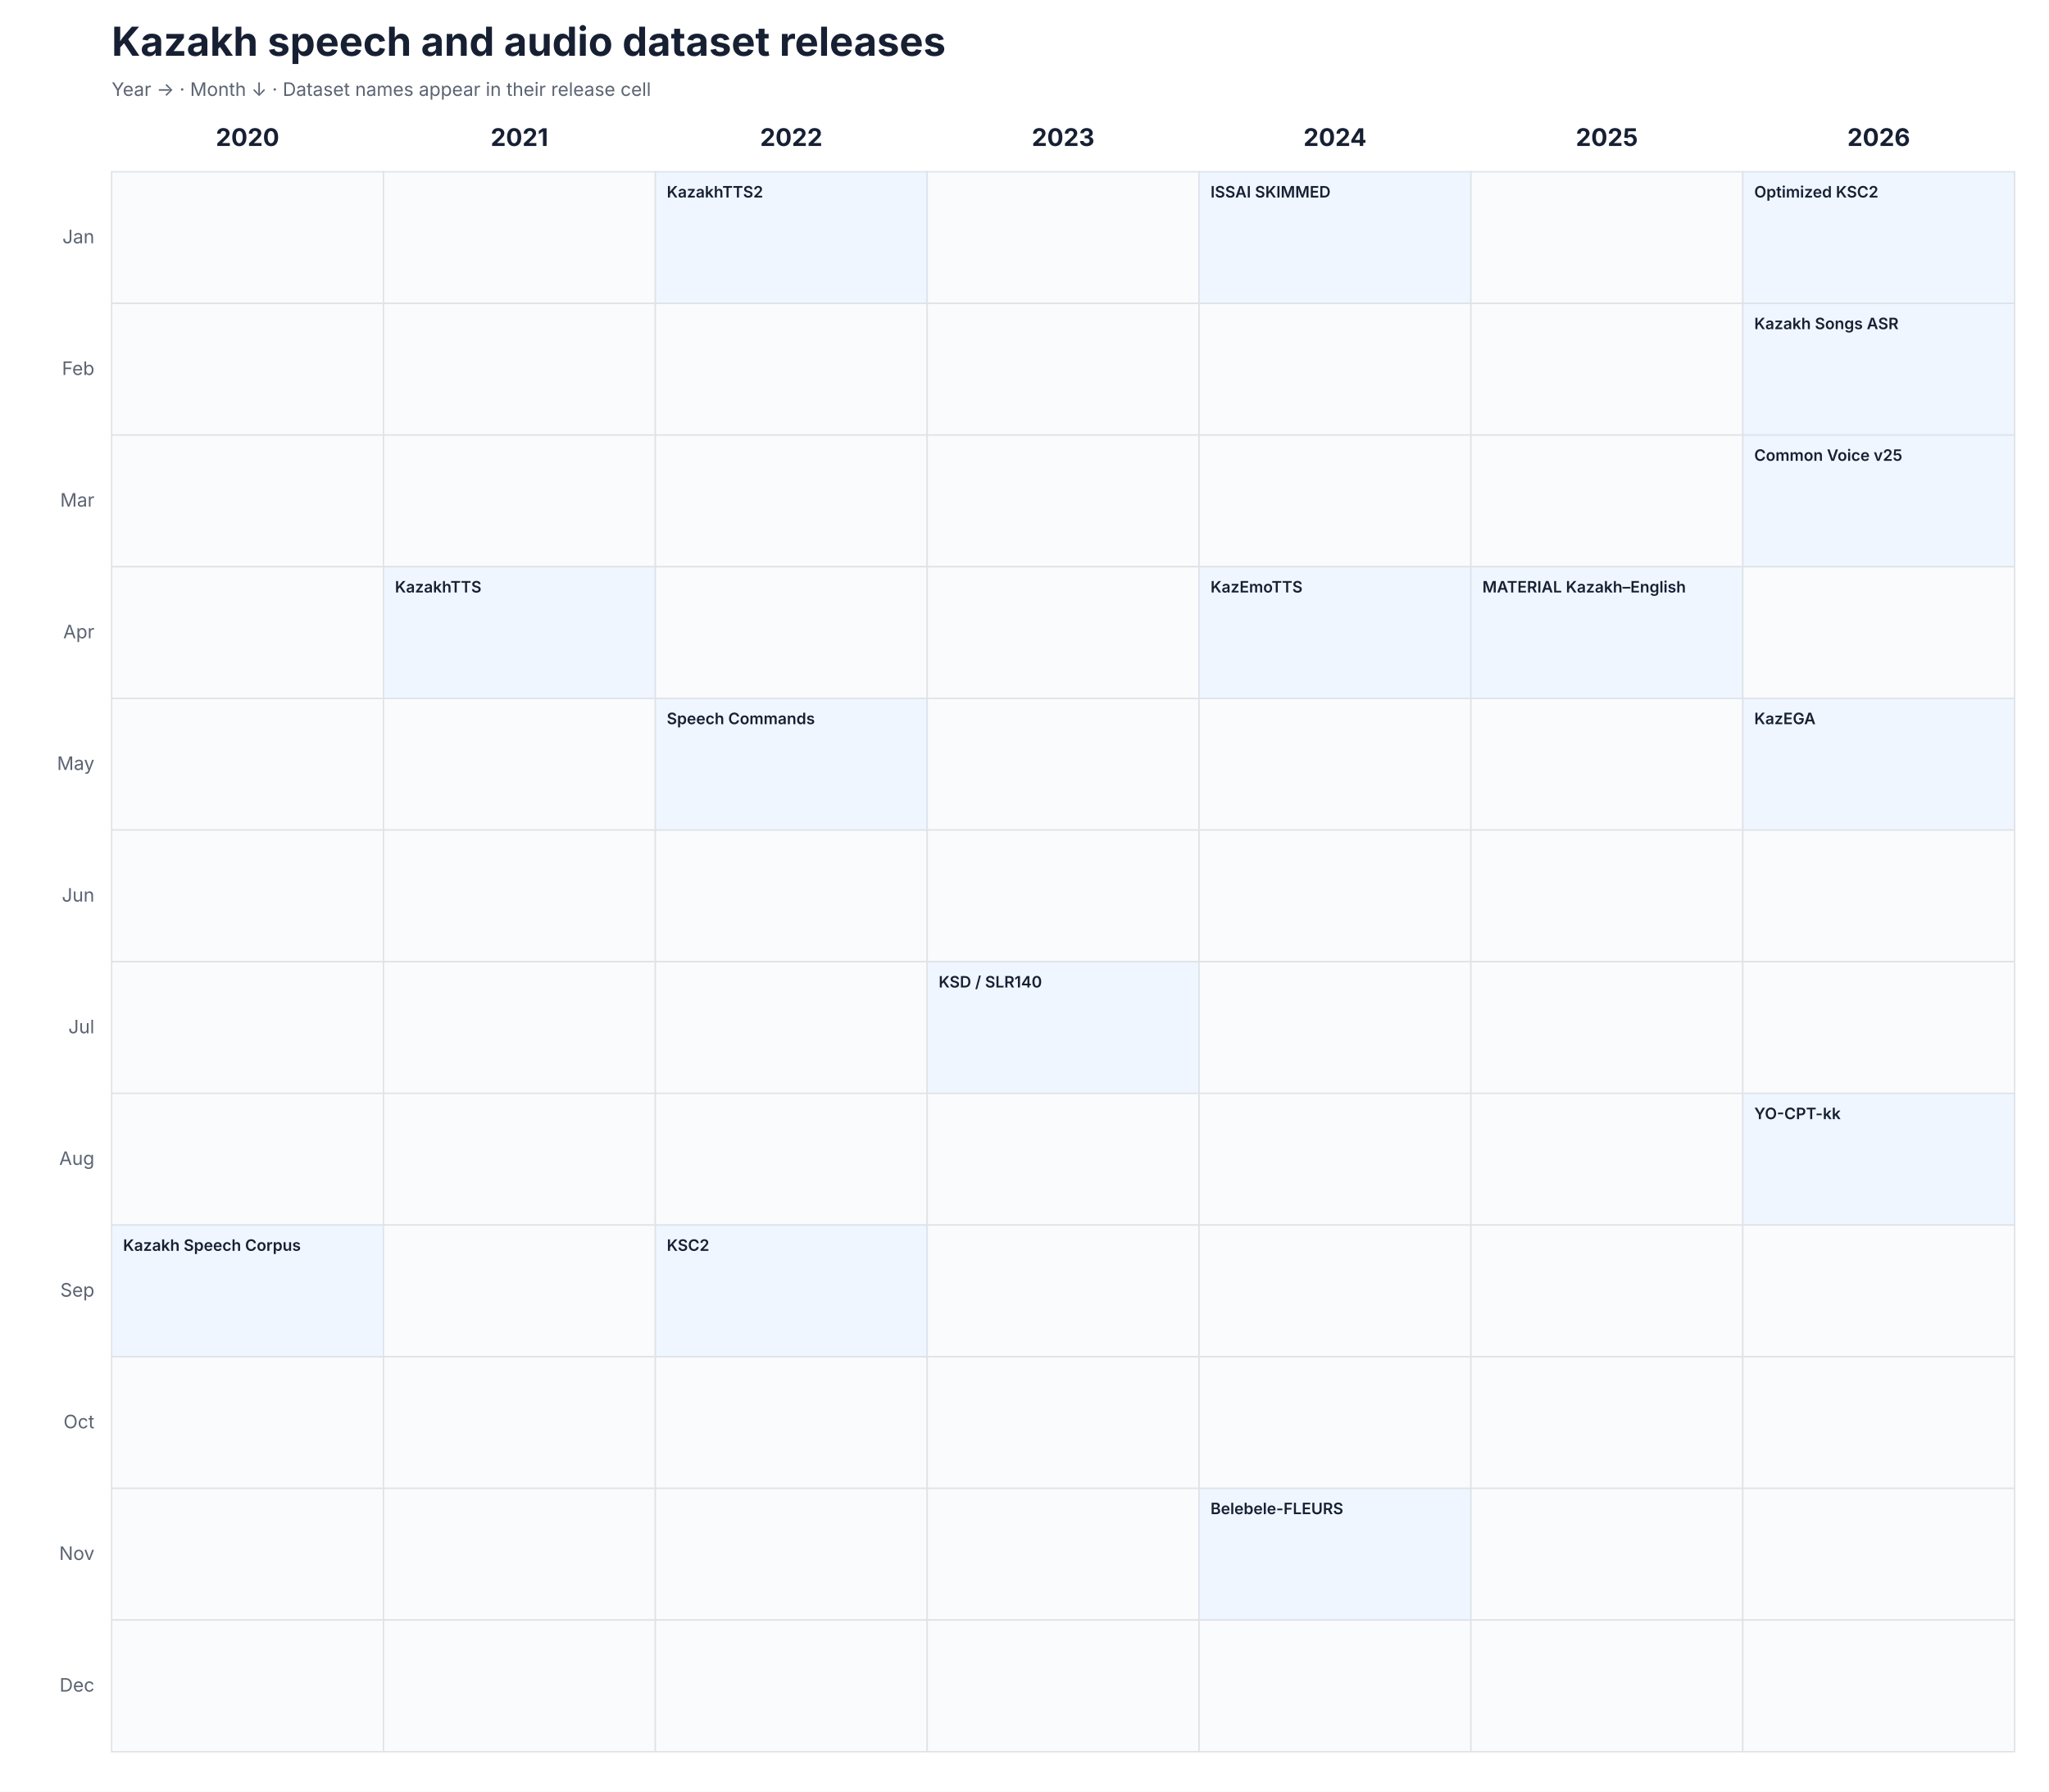
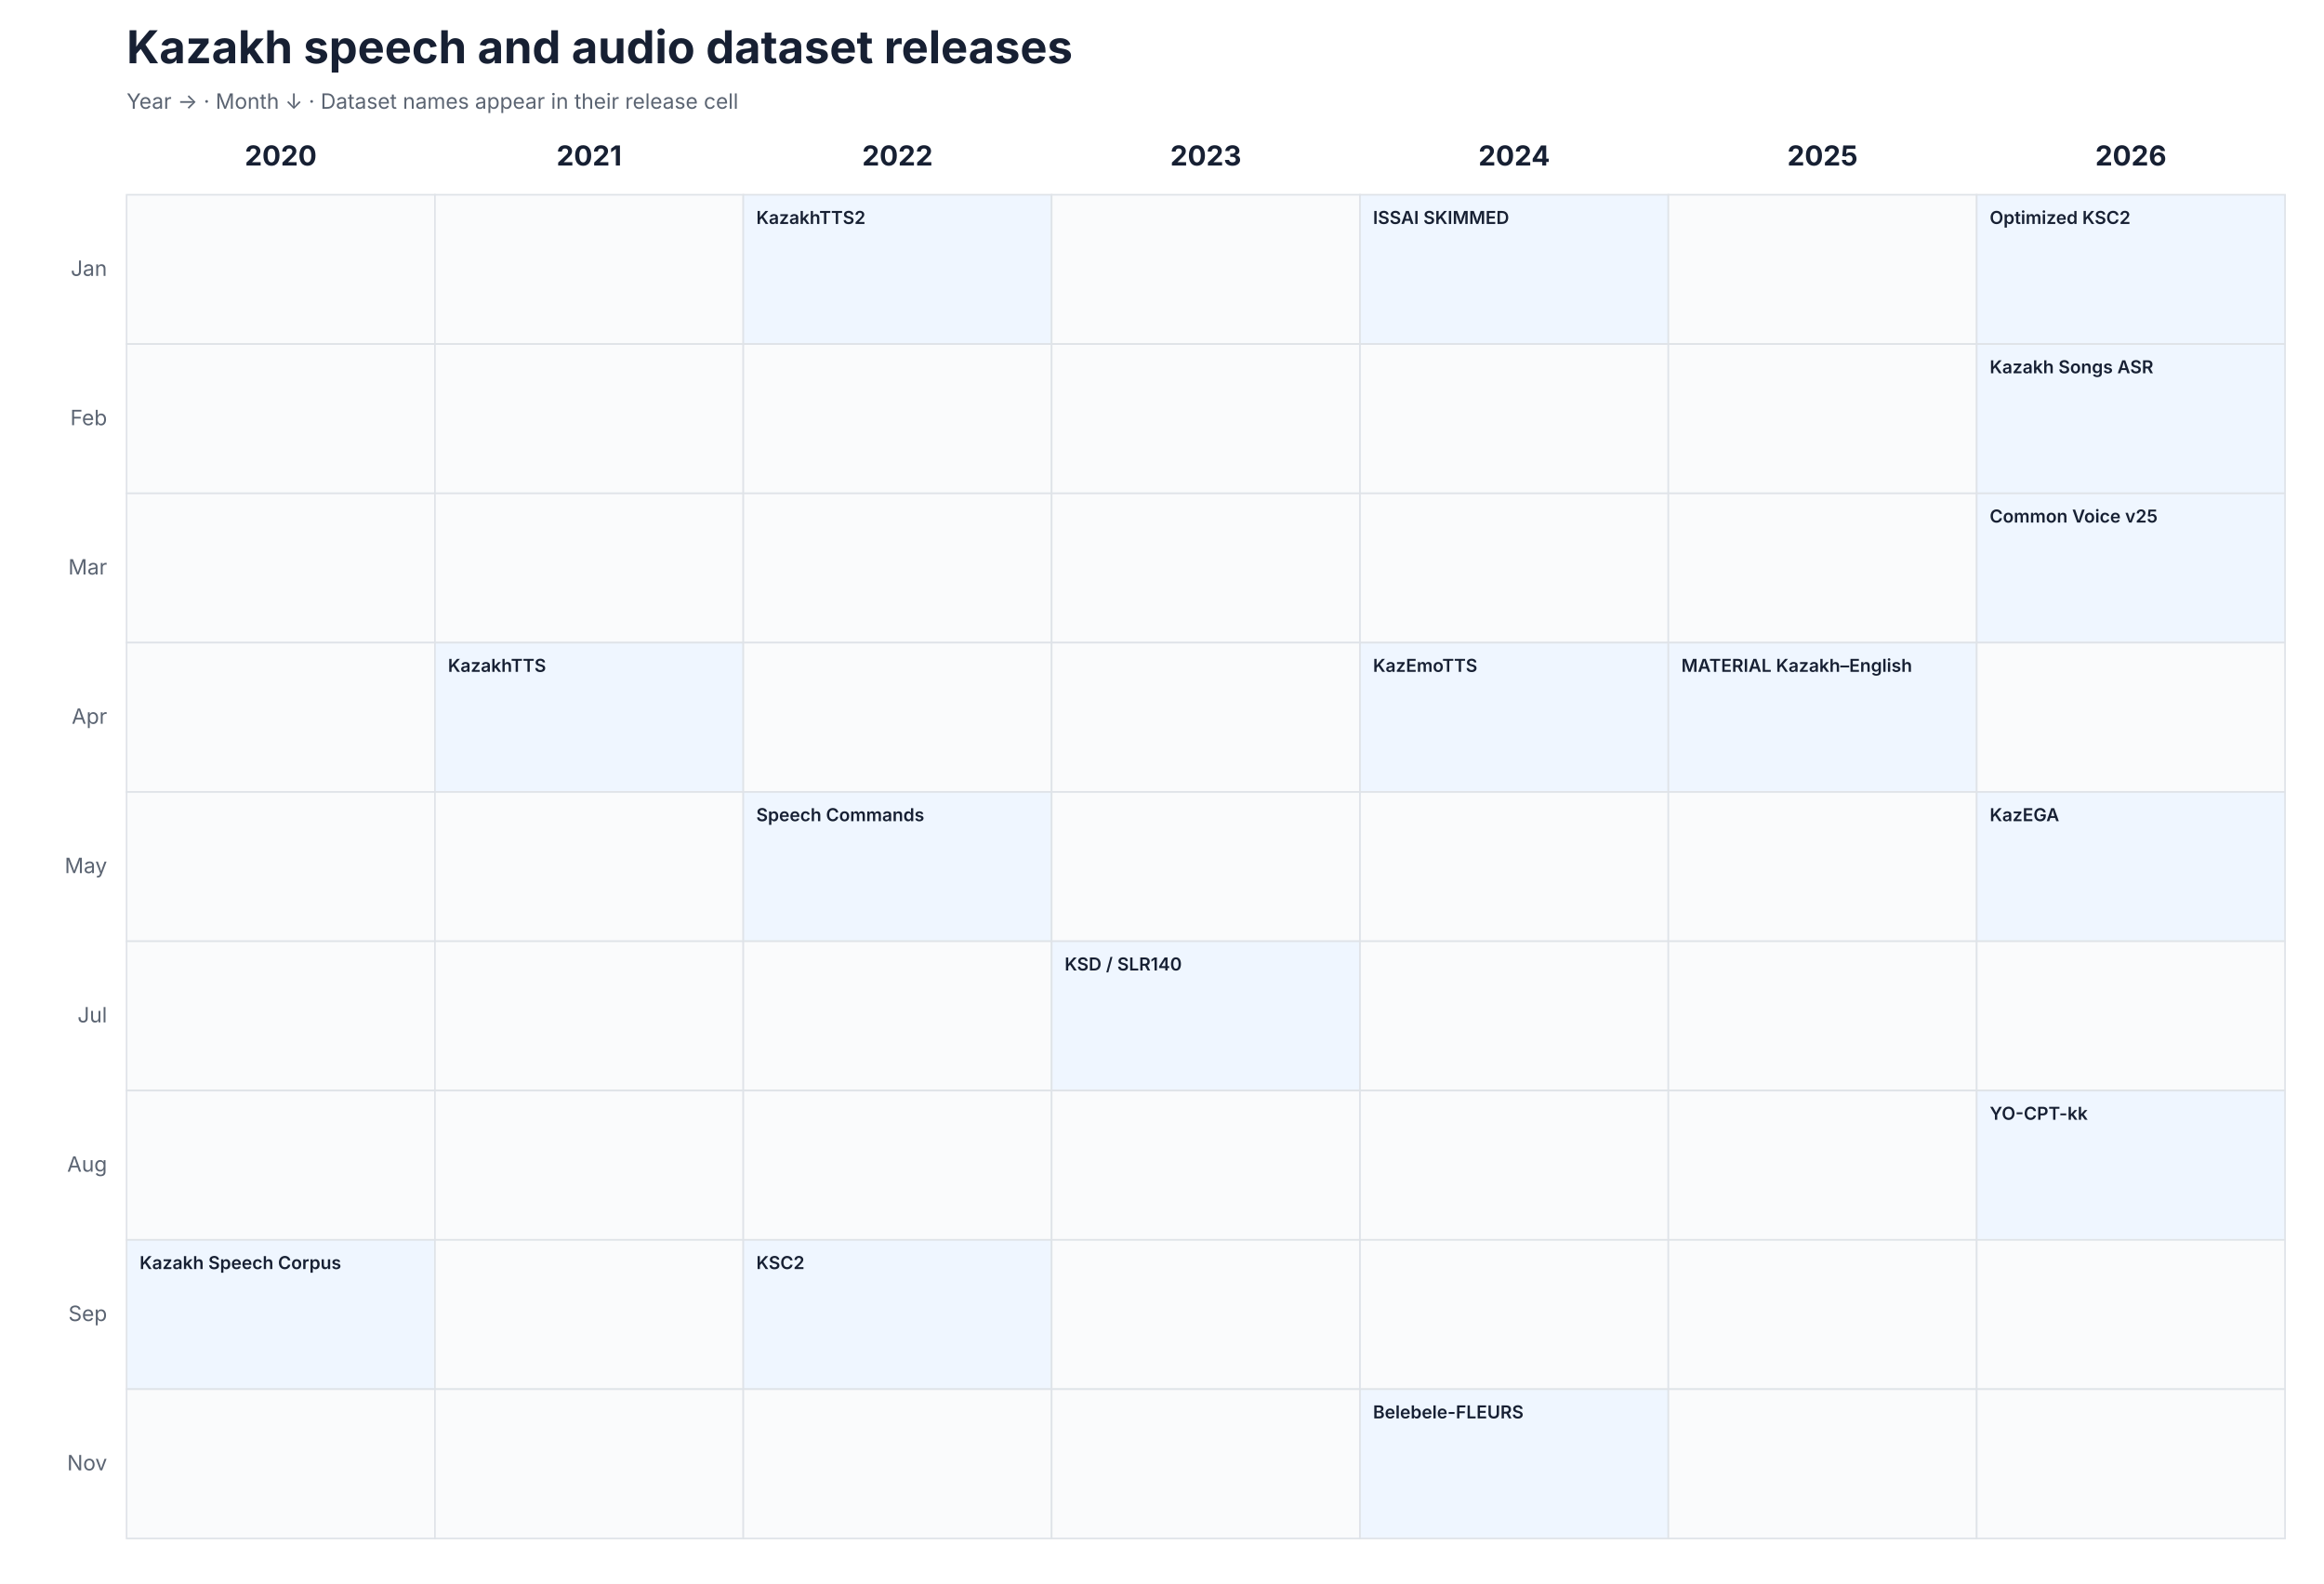
- <svg xmlns="http://www.w3.org/2000/svg" width="1432" height="1252" viewBox="0 0 1432 1252">
+ <svg xmlns="http://www.w3.org/2000/svg" width="1432" height="976" viewBox="0 0 1432 976">
  <rect width="100%" height="100%" fill="#fff" />
  <style>text{font-family:Inter,Segoe UI,Arial,sans-serif;fill:#172033}.title{font-size:28px;font-weight:700}.year{font-size:17px;font-weight:700}.month{font-size:13px;fill:#5b6472}.name{font-size:11px;font-weight:600}.cell{stroke:#dfe3e8;stroke-width:1}.filled{fill:#eff6ff}.empty{fill:#fafbfc}</style>
  <text x="78" y="39" class="title">Kazakh speech and audio dataset releases</text>
  <text x="78" y="67" class="month">Year → · Month ↓ · Dataset names appear in their release cell</text>
  <text x="173.0" y="102" text-anchor="middle" class="year">2020</text>
  <rect x="78" y="120" width="190" height="92" class="cell empty" />
  <rect x="78" y="212" width="190" height="92" class="cell empty" />
  <rect x="78" y="304" width="190" height="92" class="cell empty" />
  <rect x="78" y="396" width="190" height="92" class="cell empty" />
  <rect x="78" y="488" width="190" height="92" class="cell empty" />
  <rect x="78" y="580" width="190" height="92" class="cell empty" />
  <rect x="78" y="672" width="190" height="92" class="cell empty" />
-   <rect x="78" y="764" width="190" height="92" class="cell empty" />
-   <rect x="78" y="856" width="190" height="92" class="cell filled" />
-   <text x="86" y="874" class="name">Kazakh Speech Corpus</text>
-   <rect x="78" y="948" width="190" height="92" class="cell empty" />
-   <rect x="78" y="1040" width="190" height="92" class="cell empty" />
-   <rect x="78" y="1132" width="190" height="92" class="cell empty" />
+   <rect x="78" y="764" width="190" height="92" class="cell filled" />
+   <text x="86" y="782" class="name">Kazakh Speech Corpus</text>
+   <rect x="78" y="856" width="190" height="92" class="cell empty" />
  <text x="363.0" y="102" text-anchor="middle" class="year">2021</text>
  <rect x="268" y="120" width="190" height="92" class="cell empty" />
  <rect x="268" y="212" width="190" height="92" class="cell empty" />
  <rect x="268" y="304" width="190" height="92" class="cell empty" />
  <rect x="268" y="396" width="190" height="92" class="cell filled" />
  <text x="276" y="414" class="name">KazakhTTS</text>
  <rect x="268" y="488" width="190" height="92" class="cell empty" />
  <rect x="268" y="580" width="190" height="92" class="cell empty" />
  <rect x="268" y="672" width="190" height="92" class="cell empty" />
  <rect x="268" y="764" width="190" height="92" class="cell empty" />
  <rect x="268" y="856" width="190" height="92" class="cell empty" />
-   <rect x="268" y="948" width="190" height="92" class="cell empty" />
-   <rect x="268" y="1040" width="190" height="92" class="cell empty" />
-   <rect x="268" y="1132" width="190" height="92" class="cell empty" />
  <text x="553.0" y="102" text-anchor="middle" class="year">2022</text>
  <rect x="458" y="120" width="190" height="92" class="cell filled" />
  <text x="466" y="138" class="name">KazakhTTS2</text>
  <rect x="458" y="212" width="190" height="92" class="cell empty" />
  <rect x="458" y="304" width="190" height="92" class="cell empty" />
  <rect x="458" y="396" width="190" height="92" class="cell empty" />
  <rect x="458" y="488" width="190" height="92" class="cell filled" />
  <text x="466" y="506" class="name">Speech Commands</text>
  <rect x="458" y="580" width="190" height="92" class="cell empty" />
  <rect x="458" y="672" width="190" height="92" class="cell empty" />
-   <rect x="458" y="764" width="190" height="92" class="cell empty" />
-   <rect x="458" y="856" width="190" height="92" class="cell filled" />
-   <text x="466" y="874" class="name">KSC2</text>
-   <rect x="458" y="948" width="190" height="92" class="cell empty" />
-   <rect x="458" y="1040" width="190" height="92" class="cell empty" />
-   <rect x="458" y="1132" width="190" height="92" class="cell empty" />
+   <rect x="458" y="764" width="190" height="92" class="cell filled" />
+   <text x="466" y="782" class="name">KSC2</text>
+   <rect x="458" y="856" width="190" height="92" class="cell empty" />
  <text x="743.0" y="102" text-anchor="middle" class="year">2023</text>
  <rect x="648" y="120" width="190" height="92" class="cell empty" />
  <rect x="648" y="212" width="190" height="92" class="cell empty" />
  <rect x="648" y="304" width="190" height="92" class="cell empty" />
  <rect x="648" y="396" width="190" height="92" class="cell empty" />
  <rect x="648" y="488" width="190" height="92" class="cell empty" />
-   <rect x="648" y="580" width="190" height="92" class="cell empty" />
-   <rect x="648" y="672" width="190" height="92" class="cell filled" />
-   <text x="656" y="690" class="name">KSD / SLR140</text>
+   <rect x="648" y="580" width="190" height="92" class="cell filled" />
+   <text x="656" y="598" class="name">KSD / SLR140</text>
+   <rect x="648" y="672" width="190" height="92" class="cell empty" />
  <rect x="648" y="764" width="190" height="92" class="cell empty" />
  <rect x="648" y="856" width="190" height="92" class="cell empty" />
-   <rect x="648" y="948" width="190" height="92" class="cell empty" />
-   <rect x="648" y="1040" width="190" height="92" class="cell empty" />
-   <rect x="648" y="1132" width="190" height="92" class="cell empty" />
  <text x="933.0" y="102" text-anchor="middle" class="year">2024</text>
  <rect x="838" y="120" width="190" height="92" class="cell filled" />
  <text x="846" y="138" class="name">ISSAI SKIMMED</text>
  <rect x="838" y="212" width="190" height="92" class="cell empty" />
  <rect x="838" y="304" width="190" height="92" class="cell empty" />
  <rect x="838" y="396" width="190" height="92" class="cell filled" />
  <text x="846" y="414" class="name">KazEmoTTS</text>
  <rect x="838" y="488" width="190" height="92" class="cell empty" />
  <rect x="838" y="580" width="190" height="92" class="cell empty" />
  <rect x="838" y="672" width="190" height="92" class="cell empty" />
  <rect x="838" y="764" width="190" height="92" class="cell empty" />
-   <rect x="838" y="856" width="190" height="92" class="cell empty" />
-   <rect x="838" y="948" width="190" height="92" class="cell empty" />
-   <rect x="838" y="1040" width="190" height="92" class="cell filled" />
-   <text x="846" y="1058" class="name">Belebele-FLEURS</text>
-   <rect x="838" y="1132" width="190" height="92" class="cell empty" />
+   <rect x="838" y="856" width="190" height="92" class="cell filled" />
+   <text x="846" y="874" class="name">Belebele-FLEURS</text>
  <text x="1123.0" y="102" text-anchor="middle" class="year">2025</text>
  <rect x="1028" y="120" width="190" height="92" class="cell empty" />
  <rect x="1028" y="212" width="190" height="92" class="cell empty" />
  <rect x="1028" y="304" width="190" height="92" class="cell empty" />
  <rect x="1028" y="396" width="190" height="92" class="cell filled" />
  <text x="1036" y="414" class="name">MATERIAL Kazakh–English</text>
  <rect x="1028" y="488" width="190" height="92" class="cell empty" />
  <rect x="1028" y="580" width="190" height="92" class="cell empty" />
  <rect x="1028" y="672" width="190" height="92" class="cell empty" />
  <rect x="1028" y="764" width="190" height="92" class="cell empty" />
  <rect x="1028" y="856" width="190" height="92" class="cell empty" />
-   <rect x="1028" y="948" width="190" height="92" class="cell empty" />
-   <rect x="1028" y="1040" width="190" height="92" class="cell empty" />
-   <rect x="1028" y="1132" width="190" height="92" class="cell empty" />
  <text x="1313.0" y="102" text-anchor="middle" class="year">2026</text>
  <rect x="1218" y="120" width="190" height="92" class="cell filled" />
  <text x="1226" y="138" class="name">Optimized KSC2</text>
  <rect x="1218" y="212" width="190" height="92" class="cell filled" />
  <text x="1226" y="230" class="name">Kazakh Songs ASR</text>
  <rect x="1218" y="304" width="190" height="92" class="cell filled" />
  <text x="1226" y="322" class="name">Common Voice v25</text>
  <rect x="1218" y="396" width="190" height="92" class="cell empty" />
  <rect x="1218" y="488" width="190" height="92" class="cell filled" />
  <text x="1226" y="506" class="name">KazEGA</text>
  <rect x="1218" y="580" width="190" height="92" class="cell empty" />
-   <rect x="1218" y="672" width="190" height="92" class="cell empty" />
-   <rect x="1218" y="764" width="190" height="92" class="cell filled" />
-   <text x="1226" y="782" class="name">YO-CPT-kk</text>
+   <rect x="1218" y="672" width="190" height="92" class="cell filled" />
+   <text x="1226" y="690" class="name">YO-CPT-kk</text>
+   <rect x="1218" y="764" width="190" height="92" class="cell empty" />
  <rect x="1218" y="856" width="190" height="92" class="cell empty" />
-   <rect x="1218" y="948" width="190" height="92" class="cell empty" />
-   <rect x="1218" y="1040" width="190" height="92" class="cell empty" />
-   <rect x="1218" y="1132" width="190" height="92" class="cell empty" />
  <text x="66" y="170.0" text-anchor="end" class="month">Jan</text>
  <text x="66" y="262.0" text-anchor="end" class="month">Feb</text>
  <text x="66" y="354.0" text-anchor="end" class="month">Mar</text>
  <text x="66" y="446.0" text-anchor="end" class="month">Apr</text>
  <text x="66" y="538.0" text-anchor="end" class="month">May</text>
-   <text x="66" y="630.0" text-anchor="end" class="month">Jun</text>
-   <text x="66" y="722.0" text-anchor="end" class="month">Jul</text>
-   <text x="66" y="814.0" text-anchor="end" class="month">Aug</text>
-   <text x="66" y="906.0" text-anchor="end" class="month">Sep</text>
-   <text x="66" y="998.0" text-anchor="end" class="month">Oct</text>
-   <text x="66" y="1090.0" text-anchor="end" class="month">Nov</text>
-   <text x="66" y="1182.0" text-anchor="end" class="month">Dec</text>
+   <text x="66" y="630.0" text-anchor="end" class="month">Jul</text>
+   <text x="66" y="722.0" text-anchor="end" class="month">Aug</text>
+   <text x="66" y="814.0" text-anchor="end" class="month">Sep</text>
+   <text x="66" y="906.0" text-anchor="end" class="month">Nov</text>
</svg>
